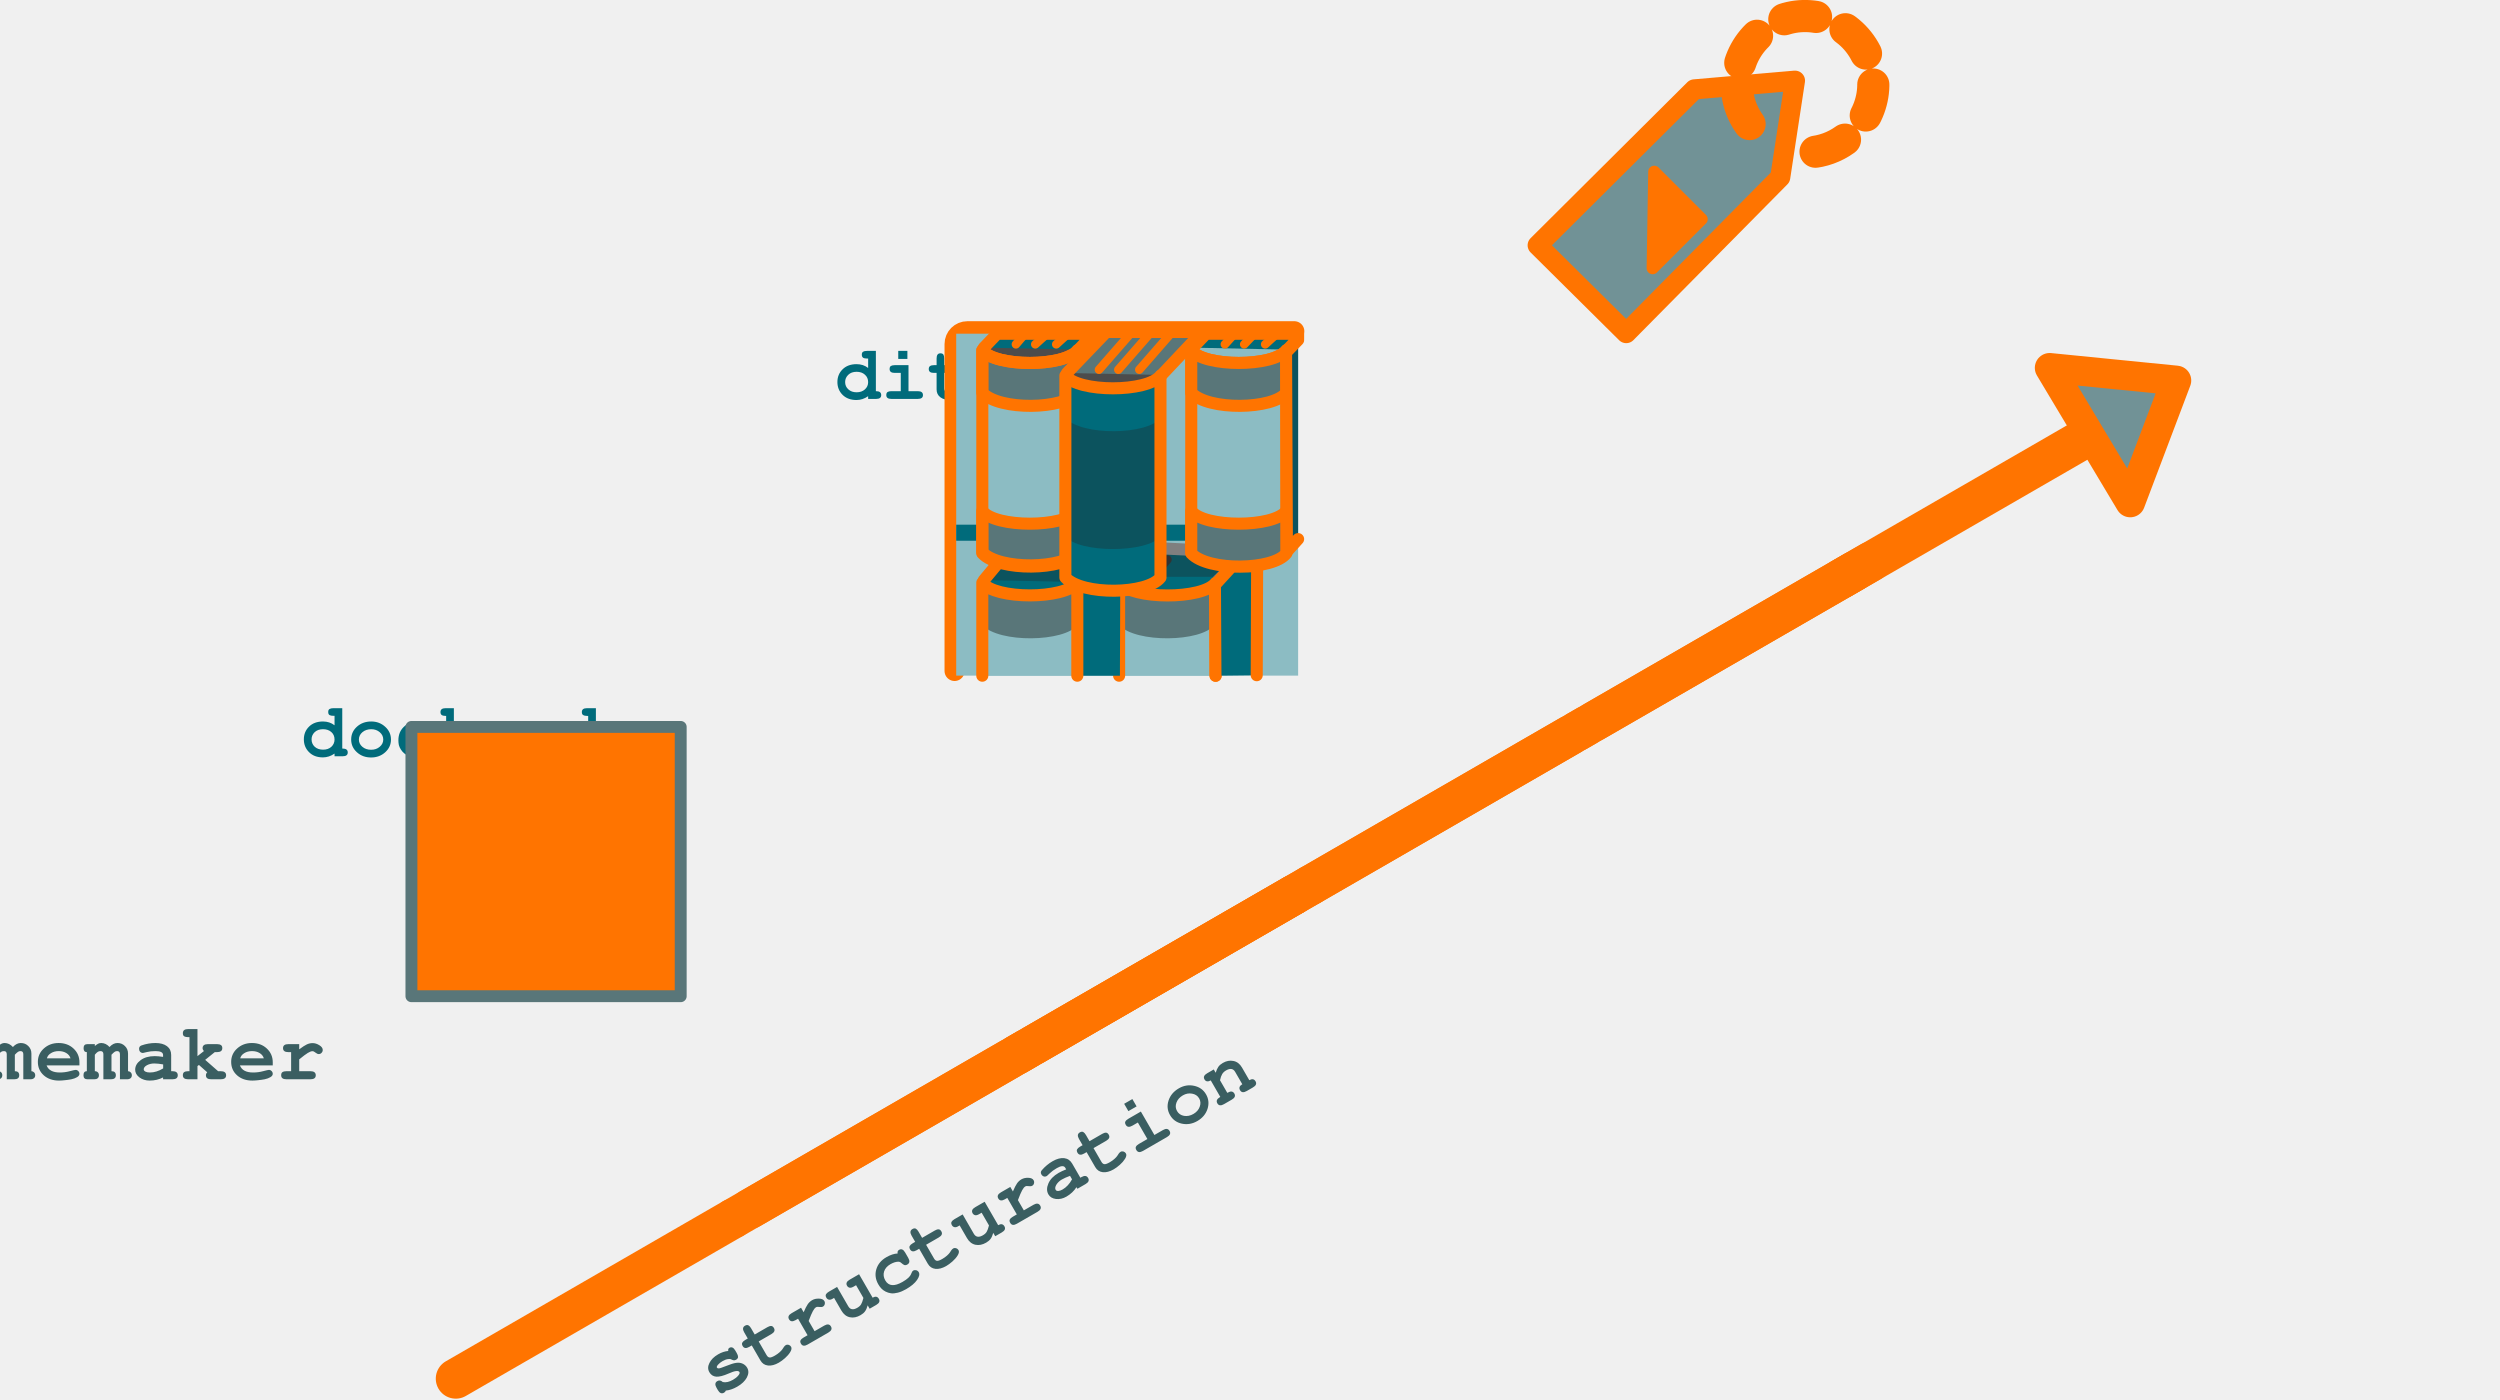
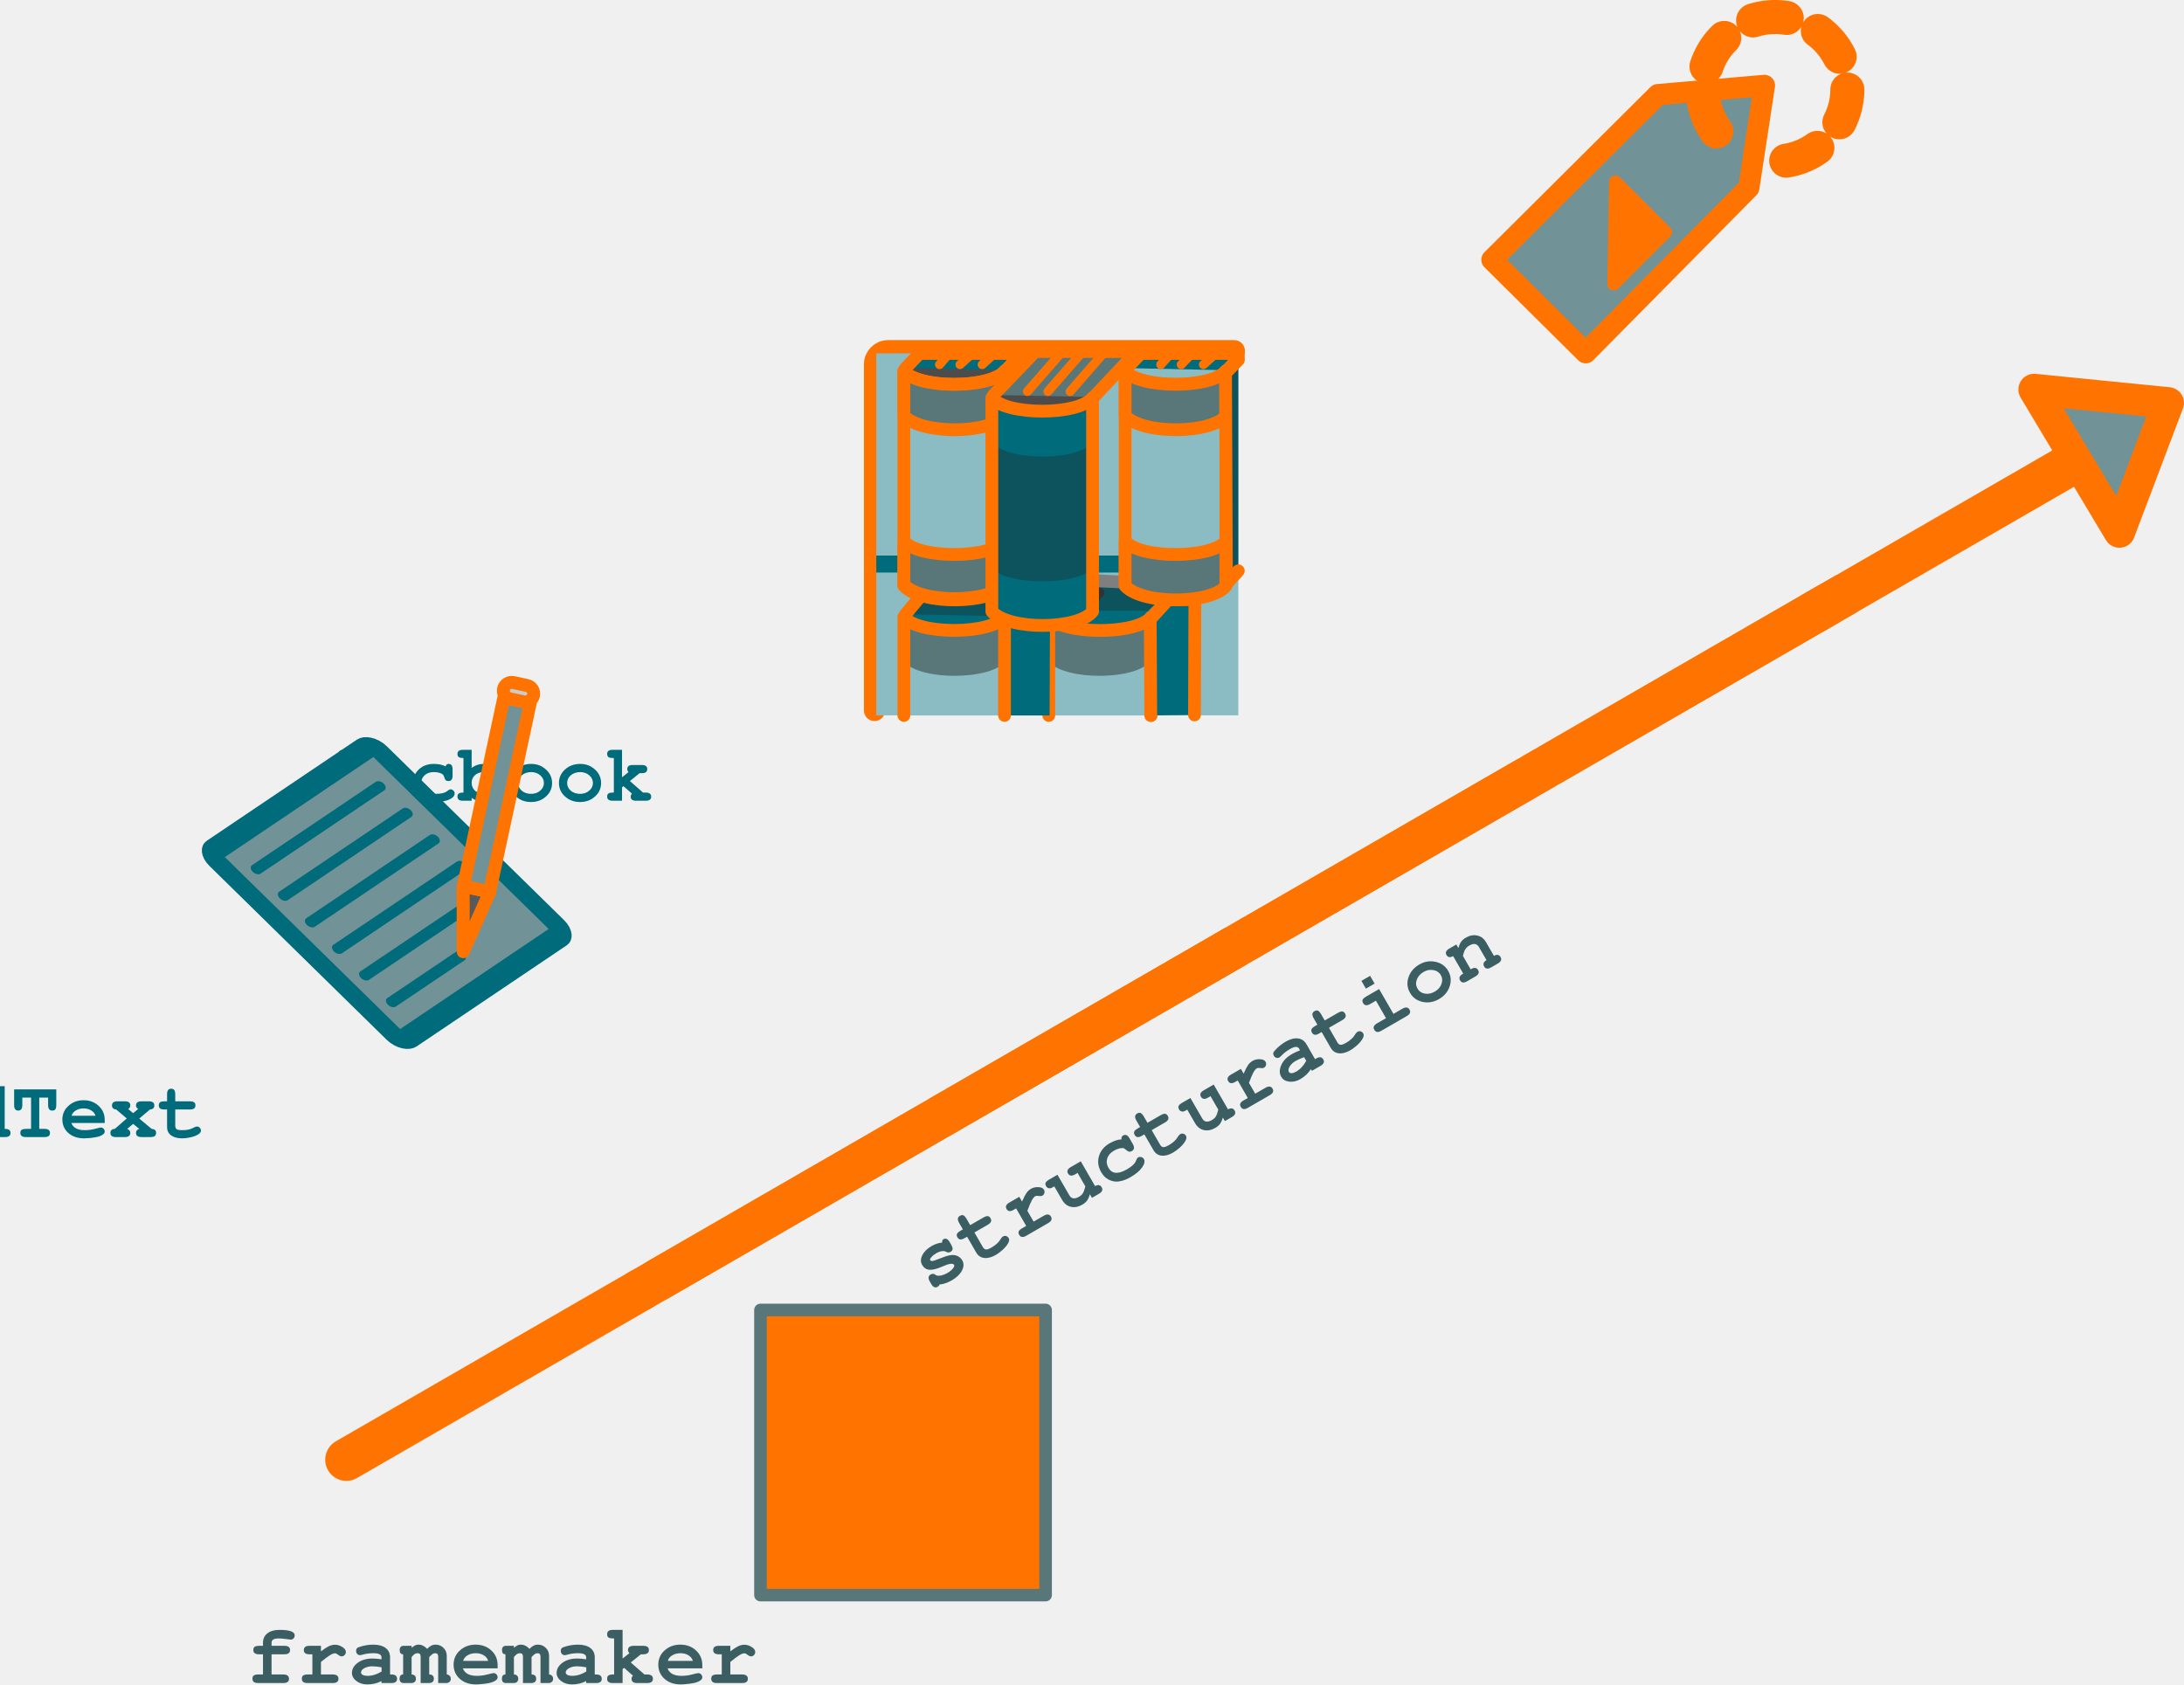
- <svg xmlns="http://www.w3.org/2000/svg" xmlns:xlink="http://www.w3.org/1999/xlink" width="420" height="235.071" id="svg3152" version="1.1">
+ <svg xmlns="http://www.w3.org/2000/svg" xmlns:xlink="http://www.w3.org/1999/xlink" width="346.515" height="267.276" id="svg3152" version="1.1">
  <defs id="defs3154">
    <linearGradient xlink:href="#SVGID_1_" id="linearGradient15832" gradientUnits="userSpaceOnUse" gradientTransform="matrix(1,0.0011,0.0011,-1,-610.6781,38.1169)" x1="698.786" y1="-300.462" x2="868.232" y2="6.563" />
    <linearGradient gradientTransform="matrix(1,0.0011,0.0011,-1,-610.6781,38.1169)" y2="6.563" x2="868.232" y1="-300.462" x1="698.786" gradientUnits="userSpaceOnUse" id="SVGID_1_">
      <stop id="stop3698" style="stop-color:#FFFFFF" offset="0" />
      <stop id="stop3700" style="stop-color:#E1E1E1" offset="1" />
    </linearGradient>
    <linearGradient xlink:href="#SVGID_2_" id="linearGradient15834" gradientUnits="userSpaceOnUse" gradientTransform="matrix(1,0,0,-1,-610.564,39.2651)" x1="912.199" y1="67.436" x2="938.318" y2="91.512" />
    <linearGradient gradientTransform="matrix(1,0,0,-1,-610.564,39.2651)" y2="91.512" x2="938.318" y1="67.436" x1="912.199" gradientUnits="userSpaceOnUse" id="SVGID_2_">
      <stop id="stop3712" style="stop-color:#FFFFFF" offset="0" />
      <stop id="stop3714" style="stop-color:#C8C8C8" offset="1" />
    </linearGradient>
  </defs>
-   <g id="layer1" transform="translate(-281.6018,-388.1375)">
+   <g id="layer1" transform="translate(-303.2151,-388.1321)">
    <g id="g3379">
-       <g id="g3282" transform="translate(51.87142,0)">
-         <g transform="matrix(1.080046,0,0,1.080046,-185.1514,-133.3854)" id="g3919">
-           <text id="text7027-5-82-6-2-2-4" y="544.919" x="649.984" style="font-size:71.918px;font-style:normal;font-weight:normal;line-height:125%;letter-spacing:0px;word-spacing:0px;fill:#006b7b;fill-opacity:1;stroke:none;font-family:Sans" xml:space="preserve">
-             <tspan id="tspan3947" style="font-size:12px;font-style:normal;font-variant:normal;font-weight:bold;font-stretch:normal;text-align:center;line-height:125%;writing-mode:lr-tb;text-anchor:middle;fill:#006b7b;fill-opacity:1;font-family:FreeMono;-inkscape-font-specification:FreeMono Bold" y="544.919" x="649.984">dita</tspan>
-             <tspan style="font-size:12px;font-style:normal;font-variant:normal;font-weight:bold;font-stretch:normal;text-align:center;line-height:125%;writing-mode:lr-tb;text-anchor:middle;fill:#006b7b;fill-opacity:1;font-family:FreeMono;-inkscape-font-specification:FreeMono Bold" y="559.919" x="649.984" id="tspan15680">xml</tspan>
-           </text>
-           <g id="g3905" transform="translate(214.1559,60.95932)">
-             <path style="fill:#719296;fill-opacity:1;fill-rule:evenodd;stroke:#ff7400;stroke-width:3.125;stroke-linecap:round;stroke-linejoin:round;stroke-opacity:1" id="path653" d="m 409.159,460.069 13.776,13.658 23.958,-24.237 2.292,-15.031 -15.646,1.353 -24.38,24.257 z" />
-             <path style="fill:#ff7400;fill-opacity:1;fill-rule:evenodd;stroke:#ff7400;stroke-width:1.875;stroke-linecap:round;stroke-linejoin:round;stroke-opacity:1;stroke-dasharray:none" id="path654" d="m 427.045,463.632 7.628,-7.628 -7.381,-7.381 -0.246,15.009 z" />
-             <path transform="matrix(-0.837303,0.600068,-0.600068,-0.837303,499.3669,422.5268)" style="font-size:12px;fill:none;stroke:#ff7400;stroke-width:4.854;stroke-linecap:round;stroke-linejoin:round;stroke-opacity:1;stroke-dasharray:4.854, 4.854;stroke-dashoffset:0" id="path655" d="m 55.732,17.629 c 0,5.692 -4.614,10.307 -10.307,10.307 -5.692,0 -10.307,-4.614 -10.307,-10.307 0,-5.692 4.614,-10.307 10.307,-10.307 1.896,0 3.756,0.523 5.374,1.512" />
-           </g>
+       <g id="g3919" transform="matrix(1.080046,0,0,1.080046,-133.28,-133.3854)">
+         <text xml:space="preserve" style="font-size:71.918px;font-style:normal;font-weight:normal;line-height:125%;letter-spacing:0px;word-spacing:0px;fill:#006b7b;fill-opacity:1;stroke:none;font-family:Sans" x="649.984" y="544.919" id="text7027-5-82-6-2-2-4">
+           <tspan x="649.984" y="544.919" style="font-size:12px;font-style:normal;font-variant:normal;font-weight:bold;font-stretch:normal;text-align:center;line-height:125%;writing-mode:lr-tb;text-anchor:middle;fill:#006b7b;fill-opacity:1;font-family:FreeMono;-inkscape-font-specification:FreeMono Bold" id="tspan3947">dita</tspan>
+           <tspan id="tspan15680" x="649.984" y="559.919" style="font-size:12px;font-style:normal;font-variant:normal;font-weight:bold;font-stretch:normal;text-align:center;line-height:125%;writing-mode:lr-tb;text-anchor:middle;fill:#006b7b;fill-opacity:1;font-family:FreeMono;-inkscape-font-specification:FreeMono Bold">xml</tspan>
+         </text>
+         <g transform="translate(214.1559,60.95932)" id="g3905">
+           <path d="m 409.159,460.069 13.776,13.658 23.958,-24.237 2.292,-15.031 -15.646,1.353 -24.38,24.257 z" id="path653" style="fill:#719296;fill-opacity:1;fill-rule:evenodd;stroke:#ff7400;stroke-width:3.125;stroke-linecap:round;stroke-linejoin:round;stroke-opacity:1" />
+           <path d="m 427.045,463.632 7.628,-7.628 -7.381,-7.381 -0.246,15.009 z" id="path654" style="fill:#ff7400;fill-opacity:1;fill-rule:evenodd;stroke:#ff7400;stroke-width:1.875;stroke-linecap:round;stroke-linejoin:round;stroke-opacity:1;stroke-dasharray:none" />
+           <path d="m 55.732,17.629 c 0,5.692 -4.614,10.307 -10.307,10.307 -5.692,0 -10.307,-4.614 -10.307,-10.307 0,-5.692 4.614,-10.307 10.307,-10.307 1.896,0 3.756,0.523 5.374,1.512" id="path655" style="font-size:12px;fill:none;stroke:#ff7400;stroke-width:4.854;stroke-linecap:round;stroke-linejoin:round;stroke-opacity:1;stroke-dasharray:4.854, 4.854;stroke-dashoffset:0" transform="matrix(-0.837303,0.600068,-0.600068,-0.837303,499.3669,422.5268)" />
        </g>
-         <text xml:space="preserve" style="font-size:28.774px;font-style:normal;font-weight:normal;line-height:125%;letter-spacing:0px;word-spacing:0px;fill:#000000;fill-opacity:1;stroke:none;font-family:Sans" x="215.627" y="665.397" id="text15690">
-           <tspan y="665.397" x="215.627" id="tspan15692" />
+       </g>
+       <text id="text15690" y="665.397" x="267.498" style="font-size:28.774px;font-style:normal;font-weight:normal;line-height:125%;letter-spacing:0px;word-spacing:0px;fill:#000000;fill-opacity:1;stroke:none;font-family:Sans" xml:space="preserve">
+         <tspan id="tspan15692" x="267.498" y="665.397" />
+       </text>
+       <g transform="translate(86.66439,-237.1055)" id="g4030">
+         <g transform="matrix(1.080046,0,0,1.080046,351.2197,676.6935)" id="g15474">
+           <rect y="5.923" x="40.992" width="14.76" style="fill:#0c535e;fill-opacity:1;fill-rule:evenodd;stroke:none" id="rect921" height="3.181" />
+           <path style="fill:none;stroke:#ff7400;stroke-width:1.875;stroke-linecap:round;stroke-linejoin:round;stroke-opacity:1" id="path930" d="m 40.599,6.844 0,31.409 c 2.634,2.837 12.766,2.634 14.793,0 l 0,-31.409 c -2.026,2.634 -12.766,2.634 -14.793,0 z" />
+           <path style="fill:none;stroke:#ff7400;stroke-width:3.125;stroke-linecap:round;stroke-linejoin:round;stroke-opacity:1" id="path867" d="m 56.625,3.887 -50.841,0 c -1.108,0 -2,0.892 -2,2 l 0,50.841" />
+           <path style="fill:#006b7b;fill-opacity:1;fill-rule:evenodd;stroke:#ff7400;stroke-width:1.875;stroke-linecap:round;stroke-linejoin:round;stroke-opacity:1" id="path913" d="M 35.405,42.603 42.391,35.004 42.519,4.13 35.76,11.143 35.405,42.603 z" />
+           <rect y="4.268" x="4.038" width="53.187" style="fill:#8cbcc3;fill-opacity:1;fill-rule:evenodd;stroke:none" rx="0" id="rect868" height="53.187" />
+           <path style="fill:#006b7b;fill-opacity:1;fill-rule:evenodd;stroke:#ff7400;stroke-width:1.875;stroke-linecap:round;stroke-linejoin:round;stroke-opacity:1" id="path939" d="m 55.565,6.75 1.656,-1.75 0,-0.719 -14.312,0 -2.062,2.156" />
+           <path style="fill:#8cbcc3;fill-opacity:1;fill-rule:evenodd;stroke-width:1.875;stroke-linecap:round;stroke-linejoin:round" id="path1028" d="m 8.096,43 0,14.469 14.781,0 0,-14.469 c -2.026,2.634 -12.755,2.634 -14.781,0 z" />
+           <rect y="42.079" x="8.492" width="14.76" style="fill:#006b7b;fill-opacity:1;fill-rule:evenodd;stroke-width:1pt" id="rect951" height="3.181" />
+           <path style="fill:#597679;fill-opacity:1;fill-rule:evenodd;stroke-width:1.875;stroke-linecap:round;stroke-linejoin:round" id="path953" d="m 8.099,43.001 0,6.597 c 2.634,2.837 12.766,2.634 14.793,0 l 0,-6.597 c -2.026,2.634 -12.766,2.634 -14.793,0 z" />
+           <path style="fill:#0c535e;fill-opacity:1;fill-rule:evenodd;stroke:#ff7400;stroke-width:1.875;stroke-linecap:round;stroke-linejoin:round;stroke-opacity:1" id="path955" d="M 23.065,42.907 25.408,40.438 11.999,38.211 8.346,42.594" />
+           <path style="fill:#0c535e;fill-opacity:1;fill-rule:evenodd;stroke:#7f7f7f;stroke-width:1.875;stroke-linecap:round;stroke-linejoin:round;stroke-opacity:1" id="path979" d="M 44.5,42.907 49.232,38.307 32.292,37.48 29.625,42.594" />
+           <path style="fill:#006b7b;fill-opacity:1;fill-rule:evenodd;stroke-width:1pt" id="path1039" d="m 29.77,42.079 0,2.731 14.76,0.45 0,-3.181 -14.76,0 z" />
+           <path style="fill:#8cbcc3;fill-opacity:1;fill-rule:evenodd;stroke-width:1.875;stroke-linecap:round;stroke-linejoin:round" id="path1034" d="m 29.377,43 0,14.469 14.781,0 0,-14.469 c -2.026,2.634 -12.755,2.634 -14.781,0 z" />
+           <path style="fill:#597679;fill-opacity:1;fill-rule:evenodd;stroke-width:1.875;stroke-linecap:round;stroke-linejoin:round" id="path977" d="m 29.377,43.001 0,6.597 c 2.634,2.837 12.766,2.634 14.793,0 l 0,-6.597 c -2.026,2.634 -12.766,2.634 -14.793,0 z" />
+           <path style="fill:none;stroke:#ff7400;stroke-width:1.875;stroke-linecap:round;stroke-linejoin:round;stroke-opacity:1" id="path1038" d="M 44.406,57.482 44.393,43.02 C 42.366,45.654 31.404,45.634 29.377,43 l 0,14.469" />
+           <path style="fill:#006b7b;fill-opacity:1;fill-rule:evenodd;stroke:#ff7400;stroke-width:1.875;stroke-linecap:round;stroke-linejoin:round;stroke-opacity:1" id="path1036" d="m 50.783,57.391 0.062,-16.953 -3.906,0 -2.656,2.906 0.078,14.125" />
+           <path style="fill:#006b7b;fill-opacity:1;fill-rule:evenodd;stroke:none" id="path1030" d="m 29.502,57.469 0.062,-17.031 -3.906,0 -2.812,2.906 -0.156,14.125" />
+           <path style="fill:none;stroke:#333333;stroke-width:1pt;stroke-linecap:round;stroke-linejoin:round" id="path983" d="m 34.606,42.079 2.29,-2.672" />
+           <path style="fill:none;stroke:#006b7b;stroke-width:2.5;stroke-linecap:butt;stroke-linejoin:miter;stroke-opacity:1;stroke-dasharray:none" id="path869" d="m 4.038,35.226 53.059,0" />
+           <rect y="5.923" x="8.492" width="14.76" style="fill:#4c4c4c;fill-rule:evenodd;stroke-width:1pt" id="rect874" height="3.181" />
+           <path style="fill:none;stroke:#ff7400;stroke-width:1.875;stroke-linecap:round;stroke-linejoin:round;stroke-opacity:1" id="path1032" d="m 22.877,57.469 0,-14.469 c -2.026,2.634 -12.755,2.634 -14.781,0 l 0,14.469" />
+           <path style="fill:#8cbcc3;fill-opacity:1;fill-rule:evenodd;stroke:none" id="path871" d="m 8.099,6.844 0,31.409 c 2.634,2.837 12.766,2.634 14.793,0 l 0,-31.409 c -2.026,2.634 -12.766,2.634 -14.793,0 z" />
+           <path style="fill:#597679;fill-opacity:1;fill-rule:evenodd;stroke:#ff7400;stroke-width:1.875;stroke-linecap:round;stroke-linejoin:round;stroke-opacity:1" id="path909" d="m 8.099,6.844 0,6.597 c 2.634,2.837 12.766,2.634 14.793,0 l 0,-6.597 c -2.026,2.634 -12.766,2.634 -14.793,0 z" />
+           <path style="fill:#597679;fill-opacity:1;fill-rule:evenodd;stroke:#ff7400;stroke-width:1.875;stroke-linecap:round;stroke-linejoin:round;stroke-opacity:1" id="path910" d="m 8.099,31.844 0,6.597 c 2.634,2.837 12.766,2.634 14.793,0 l 0,-6.597 c -2.026,2.634 -12.766,2.634 -14.793,0 z" />
+           <path style="fill:#006b7b;fill-opacity:1;fill-rule:evenodd;stroke:#ff7400;stroke-width:1.875;stroke-linecap:round;stroke-linejoin:round;stroke-opacity:1" id="path935" d="m 23.065,6.75 2.344,-2.469 -15,0 -2.063,2.156" />
+           <path style="fill:#4c4c4c;fill-rule:evenodd;stroke:#ff7400;stroke-width:1.875;stroke-linecap:round;stroke-linejoin:round;stroke-opacity:1" id="path937" d="m 25.658,4.281 -2.812,2.906 -0.375,31.469 7,-7.594 0.094,-26.781 -3.906,0 z" />
+           <path style="fill:none;stroke:#ff7400;stroke-width:1.875;stroke-linecap:round;stroke-linejoin:round;stroke-opacity:1" id="path908" d="m 8.099,6.844 0,31.409 c 2.634,2.837 12.766,2.634 14.793,0 l 0,-31.409 c -2.026,2.634 -12.766,2.634 -14.793,0 z" />
+           <rect y="9.867" x="21.411" width="14.76" style="fill:#4c4c4c;fill-rule:evenodd;stroke-width:1pt" id="rect911" height="3.181" />
+           <path style="fill:#597679;fill-opacity:1;fill-rule:evenodd;stroke:#ff7400;stroke-width:1.875;stroke-linecap:round;stroke-linejoin:round;stroke-opacity:1" id="path912" d="m 21.272,10.383 6.129,-6.383 14.894,0 -6.307,6.688" />
+           <path style="fill:#8cbcc3;fill-opacity:1;fill-rule:evenodd;stroke:#ff7400;stroke-width:1.875;stroke-linecap:round;stroke-linejoin:round;stroke-opacity:1" id="path924" d="m 40.599,6.844 0,31.409 c 2.634,2.837 12.766,2.634 14.793,0 l 0,-31.409 c -2.026,2.634 -12.766,2.634 -14.793,0 z" />
+           <path style="fill:#597679;fill-opacity:1;fill-rule:evenodd;stroke:#ff7400;stroke-width:1.875;stroke-linecap:round;stroke-linejoin:round;stroke-opacity:1" id="path928" d="m 40.599,6.844 0,6.597 c 2.634,2.837 12.766,2.634 14.793,0 l 0,-6.597 c -2.026,2.634 -12.766,2.634 -14.793,0 z" />
+           <path style="fill:#0c535e;fill-opacity:1;fill-rule:evenodd;stroke:none" id="path914" d="m 21.018,10.789 0,31.409 c 2.634,2.837 12.766,2.634 14.793,0 l 0,-31.409 c -2.026,2.634 -12.766,2.634 -14.793,0 z" />
+           <path style="fill:none;stroke:#ff7400;stroke-width:1pt;stroke-linecap:round;stroke-linejoin:round;stroke-opacity:1" id="path915" d="M 26.246,9.867 31.463,3.887" />
+           <path style="fill:none;stroke:#ff7400;stroke-width:1pt;stroke-linecap:round;stroke-linejoin:round;stroke-opacity:1" id="path916" d="M 32.519,9.867 37.735,3.887" />
+           <path style="fill:none;stroke:#ff7400;stroke-width:1pt;stroke-linecap:round;stroke-linejoin:round;stroke-opacity:1" id="path917" d="M 29.255,9.867 34.472,3.887" />
+           <path style="fill:#006b7b;fill-opacity:1;fill-rule:evenodd;stroke:none" id="path918" d="m 21.018,10.789 0,6.597 c 2.634,2.837 12.766,2.634 14.793,0 l 0,-6.597 c -2.026,2.634 -12.766,2.634 -14.793,0 z" />
+           <path style="fill:#006b7b;fill-opacity:1;fill-rule:evenodd;stroke:none" id="path919" d="m 21.018,35.789 0,6.597 c 2.634,2.837 12.766,2.634 14.793,0 l 0,-6.597 c -2.026,2.634 -12.766,2.634 -14.793,0 z" />
+           <path style="fill:none;stroke:#ff7400;stroke-width:1.875;stroke-linecap:round;stroke-linejoin:round;stroke-opacity:1" id="path920" d="m 21.018,10.789 0,31.409 c 2.634,2.837 12.766,2.634 14.793,0 l 0,-31.409 c -2.026,2.634 -12.766,2.634 -14.793,0 z" />
+           <path style="fill:#597679;fill-opacity:1;fill-rule:evenodd;stroke:#ff7400;stroke-width:1.875;stroke-linecap:round;stroke-linejoin:round;stroke-opacity:1" id="path929" d="m 40.599,31.844 0,6.597 c 2.634,2.837 12.766,2.634 14.793,0 l 0,-6.597 c -2.026,2.634 -12.766,2.634 -14.793,0 z" />
+           <path style="fill:none;stroke:#ff7400;stroke-width:1pt;stroke-linecap:round;stroke-linejoin:round;stroke-opacity:1" id="path875" d="M 13.327,5.923 15.617,3.251" />
+           <path style="fill:none;stroke:#ff7400;stroke-width:1pt;stroke-linecap:round;stroke-linejoin:round;stroke-opacity:1" id="path876" d="M 19.599,5.923 22.398,3.378" />
+           <path style="fill:none;stroke:#ff7400;stroke-width:1pt;stroke-linecap:round;stroke-linejoin:round;stroke-opacity:1" id="path877" d="m 16.336,5.923 2.672,-2.418" />
+           <path style="fill:none;stroke:#ff7400;stroke-width:1pt;stroke-linecap:round;stroke-linejoin:round;stroke-opacity:1" id="path927" d="M 48.836,5.923 51.381,3.251" />
+           <path style="fill:none;stroke:#ff7400;stroke-width:1pt;stroke-linecap:round;stroke-linejoin:round;stroke-opacity:1" id="path926" d="M 52.099,5.923 54.898,3.378" />
+           <path style="fill:none;stroke:#ff7400;stroke-width:1pt;stroke-linecap:round;stroke-linejoin:round;stroke-opacity:1" id="path925" d="M 45.827,5.923 48.244,3.251" />
+           <path style="fill:#0c535e;fill-opacity:1;fill-rule:evenodd;stroke:#ff7400;stroke-width:1.875;stroke-linecap:round;stroke-linejoin:round;stroke-opacity:1" id="path941" d="m 57.221,5.25 -1.875,1.938 0.134,30.96 1.741,-1.929" />
+         </g>
+         <text xml:space="preserve" style="font-size:77.675px;font-style:normal;font-weight:normal;line-height:125%;letter-spacing:0px;word-spacing:0px;fill:#006b7b;fill-opacity:1;stroke:none;font-family:Sans" x="383.9" y="752.299" id="text7027-5-82-6-2-2-4-3">
+           <tspan id="tspan15680-0" x="383.9" y="752.299" style="font-size:12.961px;font-style:normal;font-variant:normal;font-weight:bold;font-stretch:normal;text-align:center;line-height:125%;writing-mode:lr-tb;text-anchor:middle;fill:#006b7b;fill-opacity:1;font-family:FreeMono;-inkscape-font-specification:FreeMono Bold">docbook</tspan>
        </text>
-         <g id="g4030" transform="translate(34.79297,-237.1055)">
-           <g id="g15474" transform="matrix(1.080046,0,0,1.080046,351.2197,676.6935)">
-             <rect height="3.181" id="rect921" style="fill:#0c535e;fill-opacity:1;fill-rule:evenodd;stroke:none" width="14.76" x="40.992" y="5.923" />
-             <path d="m 40.599,6.844 0,31.409 c 2.634,2.837 12.766,2.634 14.793,0 l 0,-31.409 c -2.026,2.634 -12.766,2.634 -14.793,0 z" id="path930" style="fill:none;stroke:#ff7400;stroke-width:1.875;stroke-linecap:round;stroke-linejoin:round;stroke-opacity:1" />
-             <path d="m 56.625,3.887 -50.841,0 c -1.108,0 -2,0.892 -2,2 l 0,50.841" id="path867" style="fill:none;stroke:#ff7400;stroke-width:3.125;stroke-linecap:round;stroke-linejoin:round;stroke-opacity:1" />
-             <path d="M 35.405,42.603 42.391,35.004 42.519,4.13 35.76,11.143 35.405,42.603 z" id="path913" style="fill:#006b7b;fill-opacity:1;fill-rule:evenodd;stroke:#ff7400;stroke-width:1.875;stroke-linecap:round;stroke-linejoin:round;stroke-opacity:1" />
-             <rect height="53.187" id="rect868" rx="0" style="fill:#8cbcc3;fill-opacity:1;fill-rule:evenodd;stroke:none" width="53.187" x="4.038" y="4.268" />
-             <path d="m 55.565,6.75 1.656,-1.75 0,-0.719 -14.312,0 -2.062,2.156" id="path939" style="fill:#006b7b;fill-opacity:1;fill-rule:evenodd;stroke:#ff7400;stroke-width:1.875;stroke-linecap:round;stroke-linejoin:round;stroke-opacity:1" />
-             <path d="m 8.096,43 0,14.469 14.781,0 0,-14.469 c -2.026,2.634 -12.755,2.634 -14.781,0 z" id="path1028" style="fill:#8cbcc3;fill-opacity:1;fill-rule:evenodd;stroke-width:1.875;stroke-linecap:round;stroke-linejoin:round" />
-             <rect height="3.181" id="rect951" style="fill:#006b7b;fill-opacity:1;fill-rule:evenodd;stroke-width:1pt" width="14.76" x="8.492" y="42.079" />
-             <path d="m 8.099,43.001 0,6.597 c 2.634,2.837 12.766,2.634 14.793,0 l 0,-6.597 c -2.026,2.634 -12.766,2.634 -14.793,0 z" id="path953" style="fill:#597679;fill-opacity:1;fill-rule:evenodd;stroke-width:1.875;stroke-linecap:round;stroke-linejoin:round" />
-             <path d="M 23.065,42.907 25.408,40.438 11.999,38.211 8.346,42.594" id="path955" style="fill:#0c535e;fill-opacity:1;fill-rule:evenodd;stroke:#ff7400;stroke-width:1.875;stroke-linecap:round;stroke-linejoin:round;stroke-opacity:1" />
-             <path d="M 44.5,42.907 49.232,38.307 32.292,37.48 29.625,42.594" id="path979" style="fill:#0c535e;fill-opacity:1;fill-rule:evenodd;stroke:#7f7f7f;stroke-width:1.875;stroke-linecap:round;stroke-linejoin:round;stroke-opacity:1" />
-             <path d="m 29.77,42.079 0,2.731 14.76,0.45 0,-3.181 -14.76,0 z" id="path1039" style="fill:#006b7b;fill-opacity:1;fill-rule:evenodd;stroke-width:1pt" />
-             <path d="m 29.377,43 0,14.469 14.781,0 0,-14.469 c -2.026,2.634 -12.755,2.634 -14.781,0 z" id="path1034" style="fill:#8cbcc3;fill-opacity:1;fill-rule:evenodd;stroke-width:1.875;stroke-linecap:round;stroke-linejoin:round" />
-             <path d="m 29.377,43.001 0,6.597 c 2.634,2.837 12.766,2.634 14.793,0 l 0,-6.597 c -2.026,2.634 -12.766,2.634 -14.793,0 z" id="path977" style="fill:#597679;fill-opacity:1;fill-rule:evenodd;stroke-width:1.875;stroke-linecap:round;stroke-linejoin:round" />
-             <path d="M 44.406,57.482 44.393,43.02 C 42.366,45.654 31.404,45.634 29.377,43 l 0,14.469" id="path1038" style="fill:none;stroke:#ff7400;stroke-width:1.875;stroke-linecap:round;stroke-linejoin:round;stroke-opacity:1" />
-             <path d="m 50.783,57.391 0.062,-16.953 -3.906,0 -2.656,2.906 0.078,14.125" id="path1036" style="fill:#006b7b;fill-opacity:1;fill-rule:evenodd;stroke:#ff7400;stroke-width:1.875;stroke-linecap:round;stroke-linejoin:round;stroke-opacity:1" />
-             <path d="m 29.502,57.469 0.062,-17.031 -3.906,0 -2.812,2.906 -0.156,14.125" id="path1030" style="fill:#006b7b;fill-opacity:1;fill-rule:evenodd;stroke:none" />
-             <path d="m 34.606,42.079 2.29,-2.672" id="path983" style="fill:none;stroke:#333333;stroke-width:1pt;stroke-linecap:round;stroke-linejoin:round" />
-             <path d="m 4.038,35.226 53.059,0" id="path869" style="fill:none;stroke:#006b7b;stroke-width:2.5;stroke-linecap:butt;stroke-linejoin:miter;stroke-opacity:1;stroke-dasharray:none" />
-             <rect height="3.181" id="rect874" style="fill:#4c4c4c;fill-rule:evenodd;stroke-width:1pt" width="14.76" x="8.492" y="5.923" />
-             <path d="m 22.877,57.469 0,-14.469 c -2.026,2.634 -12.755,2.634 -14.781,0 l 0,14.469" id="path1032" style="fill:none;stroke:#ff7400;stroke-width:1.875;stroke-linecap:round;stroke-linejoin:round;stroke-opacity:1" />
-             <path d="m 8.099,6.844 0,31.409 c 2.634,2.837 12.766,2.634 14.793,0 l 0,-31.409 c -2.026,2.634 -12.766,2.634 -14.793,0 z" id="path871" style="fill:#8cbcc3;fill-opacity:1;fill-rule:evenodd;stroke:none" />
-             <path d="m 8.099,6.844 0,6.597 c 2.634,2.837 12.766,2.634 14.793,0 l 0,-6.597 c -2.026,2.634 -12.766,2.634 -14.793,0 z" id="path909" style="fill:#597679;fill-opacity:1;fill-rule:evenodd;stroke:#ff7400;stroke-width:1.875;stroke-linecap:round;stroke-linejoin:round;stroke-opacity:1" />
-             <path d="m 8.099,31.844 0,6.597 c 2.634,2.837 12.766,2.634 14.793,0 l 0,-6.597 c -2.026,2.634 -12.766,2.634 -14.793,0 z" id="path910" style="fill:#597679;fill-opacity:1;fill-rule:evenodd;stroke:#ff7400;stroke-width:1.875;stroke-linecap:round;stroke-linejoin:round;stroke-opacity:1" />
-             <path d="m 23.065,6.75 2.344,-2.469 -15,0 -2.063,2.156" id="path935" style="fill:#006b7b;fill-opacity:1;fill-rule:evenodd;stroke:#ff7400;stroke-width:1.875;stroke-linecap:round;stroke-linejoin:round;stroke-opacity:1" />
-             <path d="m 25.658,4.281 -2.812,2.906 -0.375,31.469 7,-7.594 0.094,-26.781 -3.906,0 z" id="path937" style="fill:#4c4c4c;fill-rule:evenodd;stroke:#ff7400;stroke-width:1.875;stroke-linecap:round;stroke-linejoin:round;stroke-opacity:1" />
-             <path d="m 8.099,6.844 0,31.409 c 2.634,2.837 12.766,2.634 14.793,0 l 0,-31.409 c -2.026,2.634 -12.766,2.634 -14.793,0 z" id="path908" style="fill:none;stroke:#ff7400;stroke-width:1.875;stroke-linecap:round;stroke-linejoin:round;stroke-opacity:1" />
-             <rect height="3.181" id="rect911" style="fill:#4c4c4c;fill-rule:evenodd;stroke-width:1pt" width="14.76" x="21.411" y="9.867" />
-             <path d="m 21.272,10.383 6.129,-6.383 14.894,0 -6.307,6.688" id="path912" style="fill:#597679;fill-opacity:1;fill-rule:evenodd;stroke:#ff7400;stroke-width:1.875;stroke-linecap:round;stroke-linejoin:round;stroke-opacity:1" />
-             <path d="m 40.599,6.844 0,31.409 c 2.634,2.837 12.766,2.634 14.793,0 l 0,-31.409 c -2.026,2.634 -12.766,2.634 -14.793,0 z" id="path924" style="fill:#8cbcc3;fill-opacity:1;fill-rule:evenodd;stroke:#ff7400;stroke-width:1.875;stroke-linecap:round;stroke-linejoin:round;stroke-opacity:1" />
-             <path d="m 40.599,6.844 0,6.597 c 2.634,2.837 12.766,2.634 14.793,0 l 0,-6.597 c -2.026,2.634 -12.766,2.634 -14.793,0 z" id="path928" style="fill:#597679;fill-opacity:1;fill-rule:evenodd;stroke:#ff7400;stroke-width:1.875;stroke-linecap:round;stroke-linejoin:round;stroke-opacity:1" />
-             <path d="m 21.018,10.789 0,31.409 c 2.634,2.837 12.766,2.634 14.793,0 l 0,-31.409 c -2.026,2.634 -12.766,2.634 -14.793,0 z" id="path914" style="fill:#0c535e;fill-opacity:1;fill-rule:evenodd;stroke:none" />
-             <path d="M 26.246,9.867 31.463,3.887" id="path915" style="fill:none;stroke:#ff7400;stroke-width:1pt;stroke-linecap:round;stroke-linejoin:round;stroke-opacity:1" />
-             <path d="M 32.519,9.867 37.735,3.887" id="path916" style="fill:none;stroke:#ff7400;stroke-width:1pt;stroke-linecap:round;stroke-linejoin:round;stroke-opacity:1" />
-             <path d="M 29.255,9.867 34.472,3.887" id="path917" style="fill:none;stroke:#ff7400;stroke-width:1pt;stroke-linecap:round;stroke-linejoin:round;stroke-opacity:1" />
-             <path d="m 21.018,10.789 0,6.597 c 2.634,2.837 12.766,2.634 14.793,0 l 0,-6.597 c -2.026,2.634 -12.766,2.634 -14.793,0 z" id="path918" style="fill:#006b7b;fill-opacity:1;fill-rule:evenodd;stroke:none" />
-             <path d="m 21.018,35.789 0,6.597 c 2.634,2.837 12.766,2.634 14.793,0 l 0,-6.597 c -2.026,2.634 -12.766,2.634 -14.793,0 z" id="path919" style="fill:#006b7b;fill-opacity:1;fill-rule:evenodd;stroke:none" />
-             <path d="m 21.018,10.789 0,31.409 c 2.634,2.837 12.766,2.634 14.793,0 l 0,-31.409 c -2.026,2.634 -12.766,2.634 -14.793,0 z" id="path920" style="fill:none;stroke:#ff7400;stroke-width:1.875;stroke-linecap:round;stroke-linejoin:round;stroke-opacity:1" />
-             <path d="m 40.599,31.844 0,6.597 c 2.634,2.837 12.766,2.634 14.793,0 l 0,-6.597 c -2.026,2.634 -12.766,2.634 -14.793,0 z" id="path929" style="fill:#597679;fill-opacity:1;fill-rule:evenodd;stroke:#ff7400;stroke-width:1.875;stroke-linecap:round;stroke-linejoin:round;stroke-opacity:1" />
-             <path d="M 13.327,5.923 15.617,3.251" id="path875" style="fill:none;stroke:#ff7400;stroke-width:1pt;stroke-linecap:round;stroke-linejoin:round;stroke-opacity:1" />
-             <path d="M 19.599,5.923 22.398,3.378" id="path876" style="fill:none;stroke:#ff7400;stroke-width:1pt;stroke-linecap:round;stroke-linejoin:round;stroke-opacity:1" />
-             <path d="m 16.336,5.923 2.672,-2.418" id="path877" style="fill:none;stroke:#ff7400;stroke-width:1pt;stroke-linecap:round;stroke-linejoin:round;stroke-opacity:1" />
-             <path d="M 48.836,5.923 51.381,3.251" id="path927" style="fill:none;stroke:#ff7400;stroke-width:1pt;stroke-linecap:round;stroke-linejoin:round;stroke-opacity:1" />
-             <path d="M 52.099,5.923 54.898,3.378" id="path926" style="fill:none;stroke:#ff7400;stroke-width:1pt;stroke-linecap:round;stroke-linejoin:round;stroke-opacity:1" />
-             <path d="M 45.827,5.923 48.244,3.251" id="path925" style="fill:none;stroke:#ff7400;stroke-width:1pt;stroke-linecap:round;stroke-linejoin:round;stroke-opacity:1" />
-             <path d="m 57.221,5.25 -1.875,1.938 0.134,30.96 1.741,-1.929" id="path941" style="fill:#0c535e;fill-opacity:1;fill-rule:evenodd;stroke:#ff7400;stroke-width:1.875;stroke-linecap:round;stroke-linejoin:round;stroke-opacity:1" />
-           </g>
-           <text id="text7027-5-82-6-2-2-4-3" y="752.299" x="383.9" style="font-size:77.675px;font-style:normal;font-weight:normal;line-height:125%;letter-spacing:0px;word-spacing:0px;fill:#006b7b;fill-opacity:1;stroke:none;font-family:Sans" xml:space="preserve">
-             <tspan style="font-size:12.961px;font-style:normal;font-variant:normal;font-weight:bold;font-stretch:normal;text-align:center;line-height:125%;writing-mode:lr-tb;text-anchor:middle;fill:#006b7b;fill-opacity:1;font-family:FreeMono;-inkscape-font-specification:FreeMono Bold" y="752.299" x="383.9" id="tspan15680-0">docbook</tspan>
+       </g>
+       <g id="g5145" transform="translate(67.68345,75.37985)">
+         <text id="text7027-1-1-0-6-5-4-9-4-7-3-1-9-9-8" y="579.812" x="378.493" style="font-size:54.126px;font-style:normal;font-weight:normal;line-height:125%;letter-spacing:0px;word-spacing:0px;fill:#3a5e61;fill-opacity:1;stroke:none;font-family:Sans" xml:space="preserve">
+           <tspan style="font-size:13.532px;font-style:normal;font-variant:normal;font-weight:bold;font-stretch:normal;text-align:center;line-height:125%;writing-mode:lr-tb;text-anchor:middle;fill:#3a5e61;fill-opacity:1;font-family:FreeMono;-inkscape-font-specification:FreeMono Bold" y="579.812" x="378.493" id="tspan7560-78-3">framemaker</tspan>
+         </text>
+         <g id="g5140" transform="translate(266.5688,118.6397)">
+           <rect y="401.978" x="89.62" height="45.237" width="45.237" id="rect4169" style="fill:#ff7400;fill-opacity:1;fill-rule:nonzero;stroke:#597679;stroke-width:2;stroke-linecap:round;stroke-linejoin:round;stroke-miterlimit:4;stroke-opacity:1;stroke-dasharray:none;stroke-dashoffset:0" />
+           <text xml:space="preserve" style="font-size:113.398px;font-style:normal;font-weight:normal;line-height:125%;letter-spacing:0px;word-spacing:0px;fill:#3a5e61;fill-opacity:1;stroke:none;font-family:Sans" x="111.722" y="432.86" id="text7027-1-1-0-6-5-4-9-4-7-3-1-9-9-60">
+             <tspan id="tspan7560-78-1" x="111.722" y="432.86" style="font-size:28.35px;font-style:normal;font-variant:normal;font-weight:bold;font-stretch:normal;text-align:center;line-height:125%;writing-mode:lr-tb;text-anchor:middle;fill:#ffffff;fill-opacity:1;font-family:FreeMono;-inkscape-font-specification:FreeMono Bold">FM</tspan>
          </text>
        </g>
-         <g transform="translate(-57.33802,-10.35515)" id="g5145">
-           <text xml:space="preserve" style="font-size:54.126px;font-style:normal;font-weight:normal;line-height:125%;letter-spacing:0px;word-spacing:0px;fill:#3a5e61;fill-opacity:1;stroke:none;font-family:Sans" x="378.493" y="579.812" id="text7027-1-1-0-6-5-4-9-4-7-3-1-9-9-8">
-             <tspan id="tspan7560-78-3" x="378.493" y="579.812" style="font-size:13.532px;font-style:normal;font-variant:normal;font-weight:bold;font-stretch:normal;text-align:center;line-height:125%;writing-mode:lr-tb;text-anchor:middle;fill:#3a5e61;fill-opacity:1;font-family:FreeMono;-inkscape-font-specification:FreeMono Bold">framemaker</tspan>
-           </text>
-           <g transform="translate(266.5688,118.6397)" id="g5140">
-             <rect style="fill:#ff7400;fill-opacity:1;fill-rule:nonzero;stroke:#597679;stroke-width:2;stroke-linecap:round;stroke-linejoin:round;stroke-miterlimit:4;stroke-opacity:1;stroke-dasharray:none;stroke-dashoffset:0" id="rect4169" width="45.237" height="45.237" x="89.62" y="401.978" />
-             <text id="text7027-1-1-0-6-5-4-9-4-7-3-1-9-9-60" y="432.86" x="111.722" style="font-size:113.398px;font-style:normal;font-weight:normal;line-height:125%;letter-spacing:0px;word-spacing:0px;fill:#3a5e61;fill-opacity:1;stroke:none;font-family:Sans" xml:space="preserve">
-               <tspan style="font-size:28.35px;font-style:normal;font-variant:normal;font-weight:bold;font-stretch:normal;text-align:center;line-height:125%;writing-mode:lr-tb;text-anchor:middle;fill:#ffffff;fill-opacity:1;font-family:FreeMono;-inkscape-font-specification:FreeMono Bold" y="432.86" x="111.722" id="tspan7560-78-1">FM</tspan>
-             </text>
-           </g>
+       </g>
+       <text xml:space="preserve" style="font-size:54.126px;font-style:normal;font-weight:normal;line-height:125%;letter-spacing:0px;word-spacing:0px;fill:#3a5e61;fill-opacity:1;stroke:none;font-family:Sans" x="195.651" y="738.966" id="text7027-1-1-0-6-5-4-9-4-7-3-1-9-9-6" transform="matrix(0.8660254,-0.5,0.5,0.8660254,0,0)">
+         <tspan id="tspan7560-78-9" x="195.651" y="738.966" style="font-size:13.532px;font-style:normal;font-variant:normal;font-weight:bold;font-stretch:normal;text-align:center;line-height:125%;writing-mode:lr-tb;text-anchor:middle;fill:#3a5e61;fill-opacity:1;font-family:FreeMono;-inkscape-font-specification:FreeMono Bold">structuration</tspan>
+       </text>
+       <g id="g3165" transform="matrix(0.8660254,-0.5,0.5,0.8660254,-73.63882,303.0354)">
+         <g id="g14941-1" transform="matrix(-1.344657,0,0,-1.344657,773.1695,1427.57)">
+           <path style="fill:none;stroke:#ff7400;stroke-width:5;stroke-linecap:round;stroke-linejoin:round;stroke-opacity:1;stroke-dasharray:none" id="path850-9-57-83" d="m 174.749,697.115 39.948,0" />
+           <path style="fill:#719296;fill-rule:evenodd;stroke:#ff7400;stroke-width:3.712;stroke-linecap:round;stroke-linejoin:round" id="path869-9-0-9" d="m 179.049,706.912 -12.919,-9.281 12.611,-10.312 0.309,19.594 z" />
        </g>
-         <g transform="matrix(0.8660254,-0.5,0.5,0.8660254,-136.293,309.2609)" id="g3180">
-           <text xml:space="preserve" style="font-size:54.126px;font-style:normal;font-weight:normal;line-height:125%;letter-spacing:0px;word-spacing:0px;fill:#3a5e61;fill-opacity:1;stroke:none;font-family:Sans" x="394.41" y="514.781" id="text7027-1-1-0-6-5-4-9-4-7-3-1-9-9-6">
-             <tspan id="tspan7560-78-9" x="394.41" y="514.781" style="font-size:13.532px;font-style:normal;font-variant:normal;font-weight:bold;font-stretch:normal;text-align:center;line-height:125%;writing-mode:lr-tb;text-anchor:middle;fill:#3a5e61;fill-opacity:1;font-family:FreeMono;-inkscape-font-specification:FreeMono Bold">structuration</tspan>
-           </text>
-           <g id="g3165" transform="translate(12.4509,0)">
-             <g id="g14941-1" transform="matrix(-1.344657,0,0,-1.344657,773.1695,1427.57)">
-               <path style="fill:none;stroke:#ff7400;stroke-width:5;stroke-linecap:round;stroke-linejoin:round;stroke-opacity:1;stroke-dasharray:none" id="path850-9-57-83" d="m 174.749,697.115 39.948,0" />
-               <path style="fill:#719296;fill-rule:evenodd;stroke:#ff7400;stroke-width:3.712;stroke-linecap:round;stroke-linejoin:round" id="path869-9-0-9" d="m 179.049,706.912 -12.919,-9.281 12.611,-10.312 0.309,19.594 z" />
-             </g>
-             <path d="m 486.855,490.19 -53.716,0" id="path850-9-57-8-6" style="fill:none;stroke:#ff7400;stroke-width:6.723;stroke-linecap:round;stroke-linejoin:round;stroke-opacity:1;stroke-dasharray:none" />
-             <path d="m 431.837,490.19 -53.716,0" id="path850-9-57-1-2" style="fill:none;stroke:#ff7400;stroke-width:6.723;stroke-linecap:round;stroke-linejoin:round;stroke-opacity:1;stroke-dasharray:none" />
-             <path d="m 377.931,490.19 -53.716,0" id="path850-9-57-1-3-0" style="fill:none;stroke:#ff7400;stroke-width:6.723;stroke-linecap:round;stroke-linejoin:round;stroke-opacity:1;stroke-dasharray:none" />
-             <path d="m 381.309,490.19 53.716,0" id="path850-9-57-8-3-2" style="fill:none;stroke:#ff7400;stroke-width:6.723;stroke-linecap:round;stroke-linejoin:round;stroke-opacity:1;stroke-dasharray:none" />
-             <path d="m 436.327,490.19 53.716,0" id="path850-9-57-1-65-4" style="fill:none;stroke:#ff7400;stroke-width:6.723;stroke-linecap:round;stroke-linejoin:round;stroke-opacity:1;stroke-dasharray:none" />
-             <path d="m 378.244,490.19 -53.716,0" id="path850-9-57-8-6-2" style="fill:none;stroke:#ff7400;stroke-width:6.723;stroke-linecap:round;stroke-linejoin:round;stroke-opacity:1;stroke-dasharray:none" />
-             <path d="m 323.226,490.19 -53.716,0" id="path850-9-57-1-2-5" style="fill:none;stroke:#ff7400;stroke-width:6.723;stroke-linecap:round;stroke-linejoin:round;stroke-opacity:1;stroke-dasharray:none" />
-             <path d="m 269.319,490.19 -53.716,0" id="path850-9-57-1-3-0-0" style="fill:none;stroke:#ff7400;stroke-width:6.723;stroke-linecap:round;stroke-linejoin:round;stroke-opacity:1;stroke-dasharray:none" />
-             <path d="m 272.698,490.19 53.716,0" id="path850-9-57-8-3-2-8" style="fill:none;stroke:#ff7400;stroke-width:6.723;stroke-linecap:round;stroke-linejoin:round;stroke-opacity:1;stroke-dasharray:none" />
-             <path d="m 327.715,490.19 53.716,0" id="path850-9-57-1-65-4-6" style="fill:none;stroke:#ff7400;stroke-width:6.723;stroke-linecap:round;stroke-linejoin:round;stroke-opacity:1;stroke-dasharray:none" />
+         <path d="m 486.855,490.19 -53.716,0" id="path850-9-57-8-6" style="fill:none;stroke:#ff7400;stroke-width:6.723;stroke-linecap:round;stroke-linejoin:round;stroke-opacity:1;stroke-dasharray:none" />
+         <path d="m 431.837,490.19 -53.716,0" id="path850-9-57-1-2" style="fill:none;stroke:#ff7400;stroke-width:6.723;stroke-linecap:round;stroke-linejoin:round;stroke-opacity:1;stroke-dasharray:none" />
+         <path d="m 377.931,490.19 -53.716,0" id="path850-9-57-1-3-0" style="fill:none;stroke:#ff7400;stroke-width:6.723;stroke-linecap:round;stroke-linejoin:round;stroke-opacity:1;stroke-dasharray:none" />
+         <path d="m 381.309,490.19 53.716,0" id="path850-9-57-8-3-2" style="fill:none;stroke:#ff7400;stroke-width:6.723;stroke-linecap:round;stroke-linejoin:round;stroke-opacity:1;stroke-dasharray:none" />
+         <path d="m 436.327,490.19 53.716,0" id="path850-9-57-1-65-4" style="fill:none;stroke:#ff7400;stroke-width:6.723;stroke-linecap:round;stroke-linejoin:round;stroke-opacity:1;stroke-dasharray:none" />
+         <path d="m 378.244,490.19 -53.716,0" id="path850-9-57-8-6-2" style="fill:none;stroke:#ff7400;stroke-width:6.723;stroke-linecap:round;stroke-linejoin:round;stroke-opacity:1;stroke-dasharray:none" />
+         <path d="m 323.226,490.19 -53.716,0" id="path850-9-57-1-2-5" style="fill:none;stroke:#ff7400;stroke-width:6.723;stroke-linecap:round;stroke-linejoin:round;stroke-opacity:1;stroke-dasharray:none" />
+         <path d="m 269.319,490.19 -53.716,0" id="path850-9-57-1-3-0-0" style="fill:none;stroke:#ff7400;stroke-width:6.723;stroke-linecap:round;stroke-linejoin:round;stroke-opacity:1;stroke-dasharray:none" />
+         <path d="m 272.698,490.19 53.716,0" id="path850-9-57-8-3-2-8" style="fill:none;stroke:#ff7400;stroke-width:6.723;stroke-linecap:round;stroke-linejoin:round;stroke-opacity:1;stroke-dasharray:none" />
+         <path d="m 327.715,490.19 53.716,0" id="path850-9-57-1-65-4-6" style="fill:none;stroke:#ff7400;stroke-width:6.723;stroke-linecap:round;stroke-linejoin:round;stroke-opacity:1;stroke-dasharray:none" />
+       </g>
+       <g id="g3380" transform="translate(3.332945,-8.231498)">
+         <text id="text7027-5-82-6-2-2-4-0" y="576.791" x="361.352" style="font-size:77.675px;font-style:normal;font-weight:normal;line-height:125%;letter-spacing:0px;word-spacing:0px;fill:#006b7b;fill-opacity:1;stroke:none;font-family:Sans" xml:space="preserve">
+           <tspan style="font-size:12.961px;font-style:normal;font-variant:normal;font-weight:bold;font-stretch:normal;text-align:center;line-height:125%;writing-mode:lr-tb;text-anchor:middle;fill:#006b7b;fill-opacity:1;font-family:FreeMono;-inkscape-font-specification:FreeMono Bold" y="576.791" x="361.352" id="tspan15680-8">reStructuredText</tspan>
+         </text>
+         <g id="g5521-8" transform="matrix(1.030631,0,0,1.030631,330.1415,501.981)">
+           <rect height="41.97" id="rect812-9" rx="1.666" style="font-size:12px;fill:#719296;fill-rule:evenodd;stroke:#006b7b;stroke-width:3.752;stroke-linejoin:round;stroke-opacity:1;stroke-dasharray:none" transform="matrix(0.593672,-0.399964,0.706197,0.692758,-29.02243,38.51413)" width="42.269" x="41.547" y="10.152" />
+           <path d="m 46.344,16.448 32.077,0" id="path842-0" style="fill:none;stroke:#006b7b;stroke-width:1.875;stroke-linecap:round;stroke-linejoin:round;stroke-opacity:1" transform="matrix(0.593672,-0.399964,0.706197,0.692758,-29.02243,38.51413)" />
+           <path d="m 46.344,22.351 32.077,0" id="path844-68" style="fill:none;stroke:#006b7b;stroke-width:1.875;stroke-linecap:round;stroke-linejoin:round;stroke-opacity:1" transform="matrix(0.593672,-0.399964,0.706197,0.692758,-29.02243,38.51413)" />
+           <path d="m 46.344,28.254 32.077,0" id="path845-7" style="fill:none;stroke:#006b7b;stroke-width:1.875;stroke-linecap:round;stroke-linejoin:round;stroke-opacity:1" transform="matrix(0.593672,-0.399964,0.706197,0.692758,-29.02243,38.51413)" />
+           <path d="m 46.344,34.157 32.077,0" id="path846-9" style="fill:none;stroke:#006b7b;stroke-width:1.875;stroke-linecap:round;stroke-linejoin:round;stroke-opacity:1" transform="matrix(0.593672,-0.399964,0.706197,0.692758,-29.02243,38.51413)" />
+           <path d="m 46.344,40.06 32.077,0" id="path847-0" style="fill:none;stroke:#006b7b;stroke-width:1.875;stroke-linecap:round;stroke-linejoin:round;stroke-opacity:1" transform="matrix(0.593672,-0.399964,0.706197,0.692758,-29.02243,38.51413)" />
+           <path d="m 46.296,45.963 17.784,0" id="path848-3" style="fill:none;stroke:#006b7b;stroke-width:1.875;stroke-linecap:round;stroke-linejoin:round;stroke-opacity:1" transform="matrix(0.593672,-0.399964,0.706197,0.692758,-29.02243,38.51413)" />
+           <g id="g886-3" transform="matrix(0.692758,-0.399964,0.399964,0.692758,10.44071,21.93383)">
+             <path d="m 48.097,30.863 c -12.897,9.383 -12.897,9.383 -12.897,9.383 l 7.947,-13.818 4.95,4.434 z" id="path599-3" style="font-size:12px;fill:#595959;fill-rule:evenodd;stroke:#ff7400;stroke-width:3.165;stroke-linecap:round;stroke-linejoin:round;stroke-dasharray:none" transform="matrix(0.789955,0,0,0.789955,-7.510137,11.84079)" />
+             <rect height="47.133" id="rect598-7" style="font-size:12px;fill:#719296;fill-rule:evenodd;stroke:#ff7400;stroke-width:3.165;stroke-linecap:round;stroke-linejoin:round;stroke-dasharray:none" transform="matrix(-0.585893,-0.529867,0.529867,-0.585893,-7.510137,11.84079)" width="6.546" x="-56.329" y="9.387" />
+             <path d="m 61.966,18.726 c 0,0.343 -0.278,0.62 -0.62,0.62 -0.343,0 -0.62,-0.278 -0.62,-0.62 0,-0.343 0.278,-0.62 0.62,-0.62 0.343,0 0.62,0.278 0.62,0.62 z" id="path600-3" style="font-size:12px;fill:#ff7400;fill-rule:evenodd;stroke:#ff7400;stroke-width:2.337;stroke-dasharray:none" transform="matrix(-0.793285,-0.717427,0.717427,-0.793285,58.05658,99.6609)" />
+             <rect height="4.059" id="rect601-2" rx="2.058" style="font-size:12px;fill:#cccccc;fill-rule:evenodd;stroke:#ff7400;stroke-width:3.165;stroke-dasharray:none" transform="matrix(-0.585893,-0.529867,0.529867,-0.585893,-7.510137,11.84079)" width="7.463" x="-56.722" y="56.374" />
          </g>
        </g>
      </g>
    </g>
  </g>
</svg>
